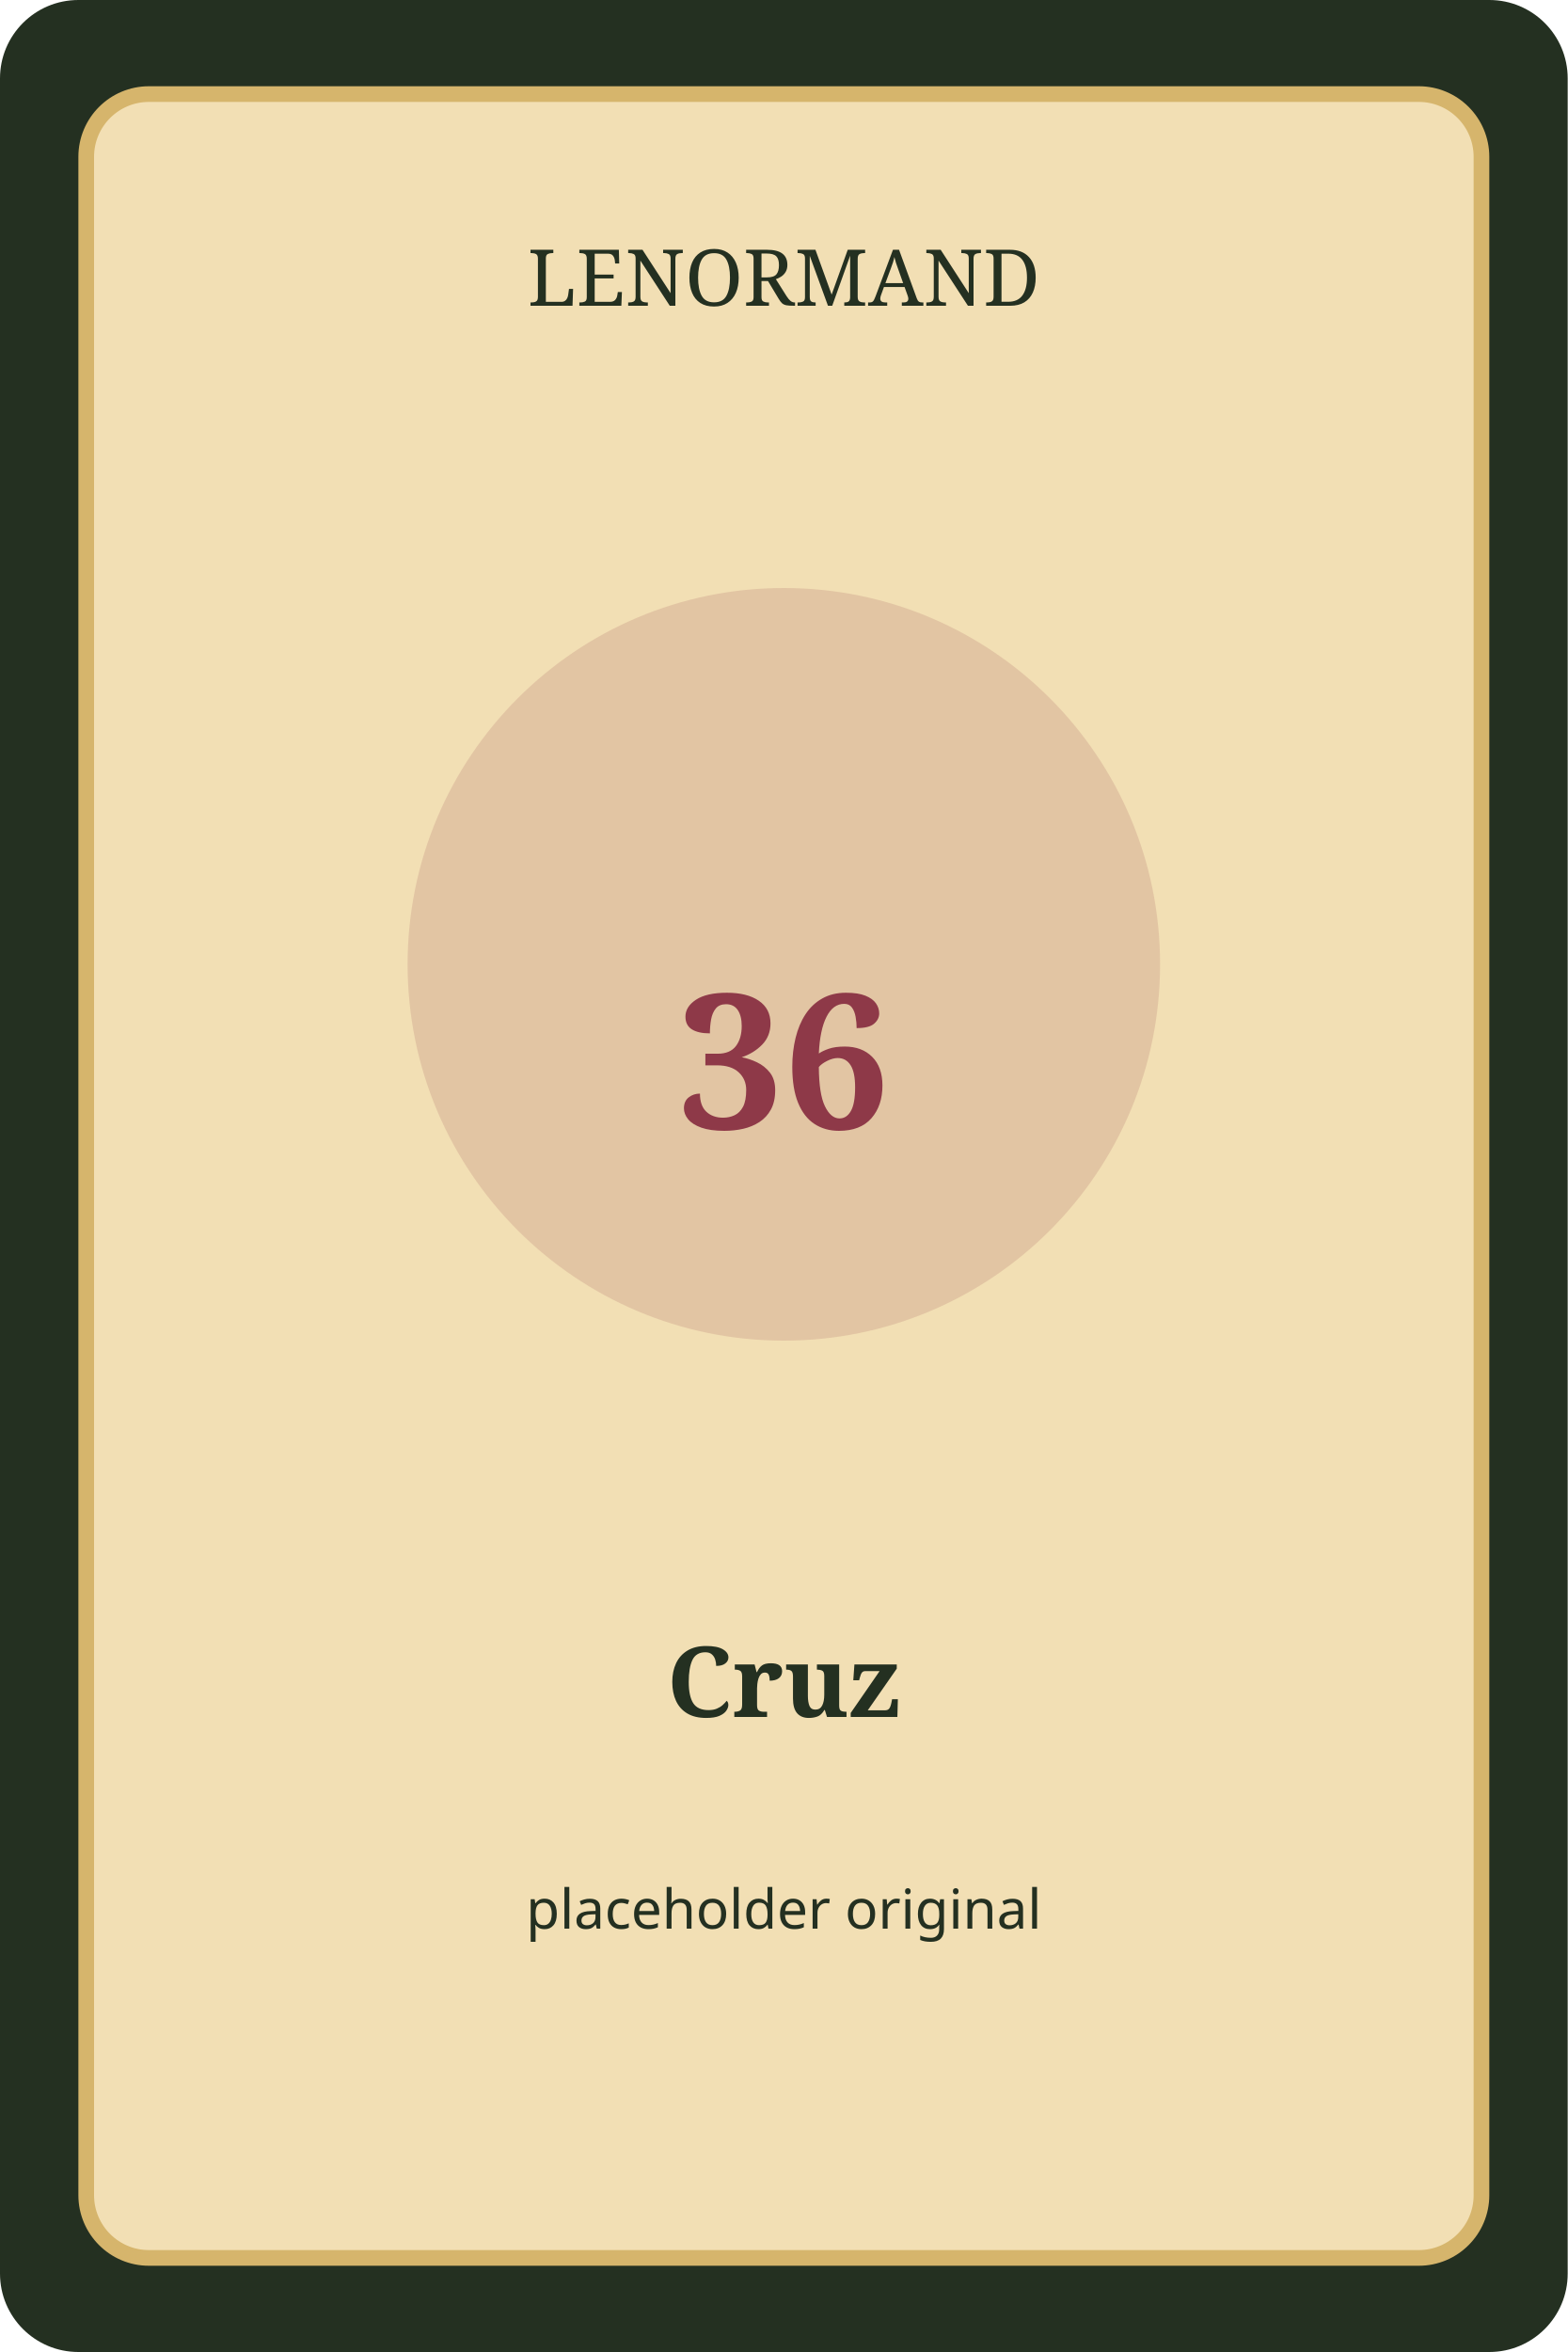
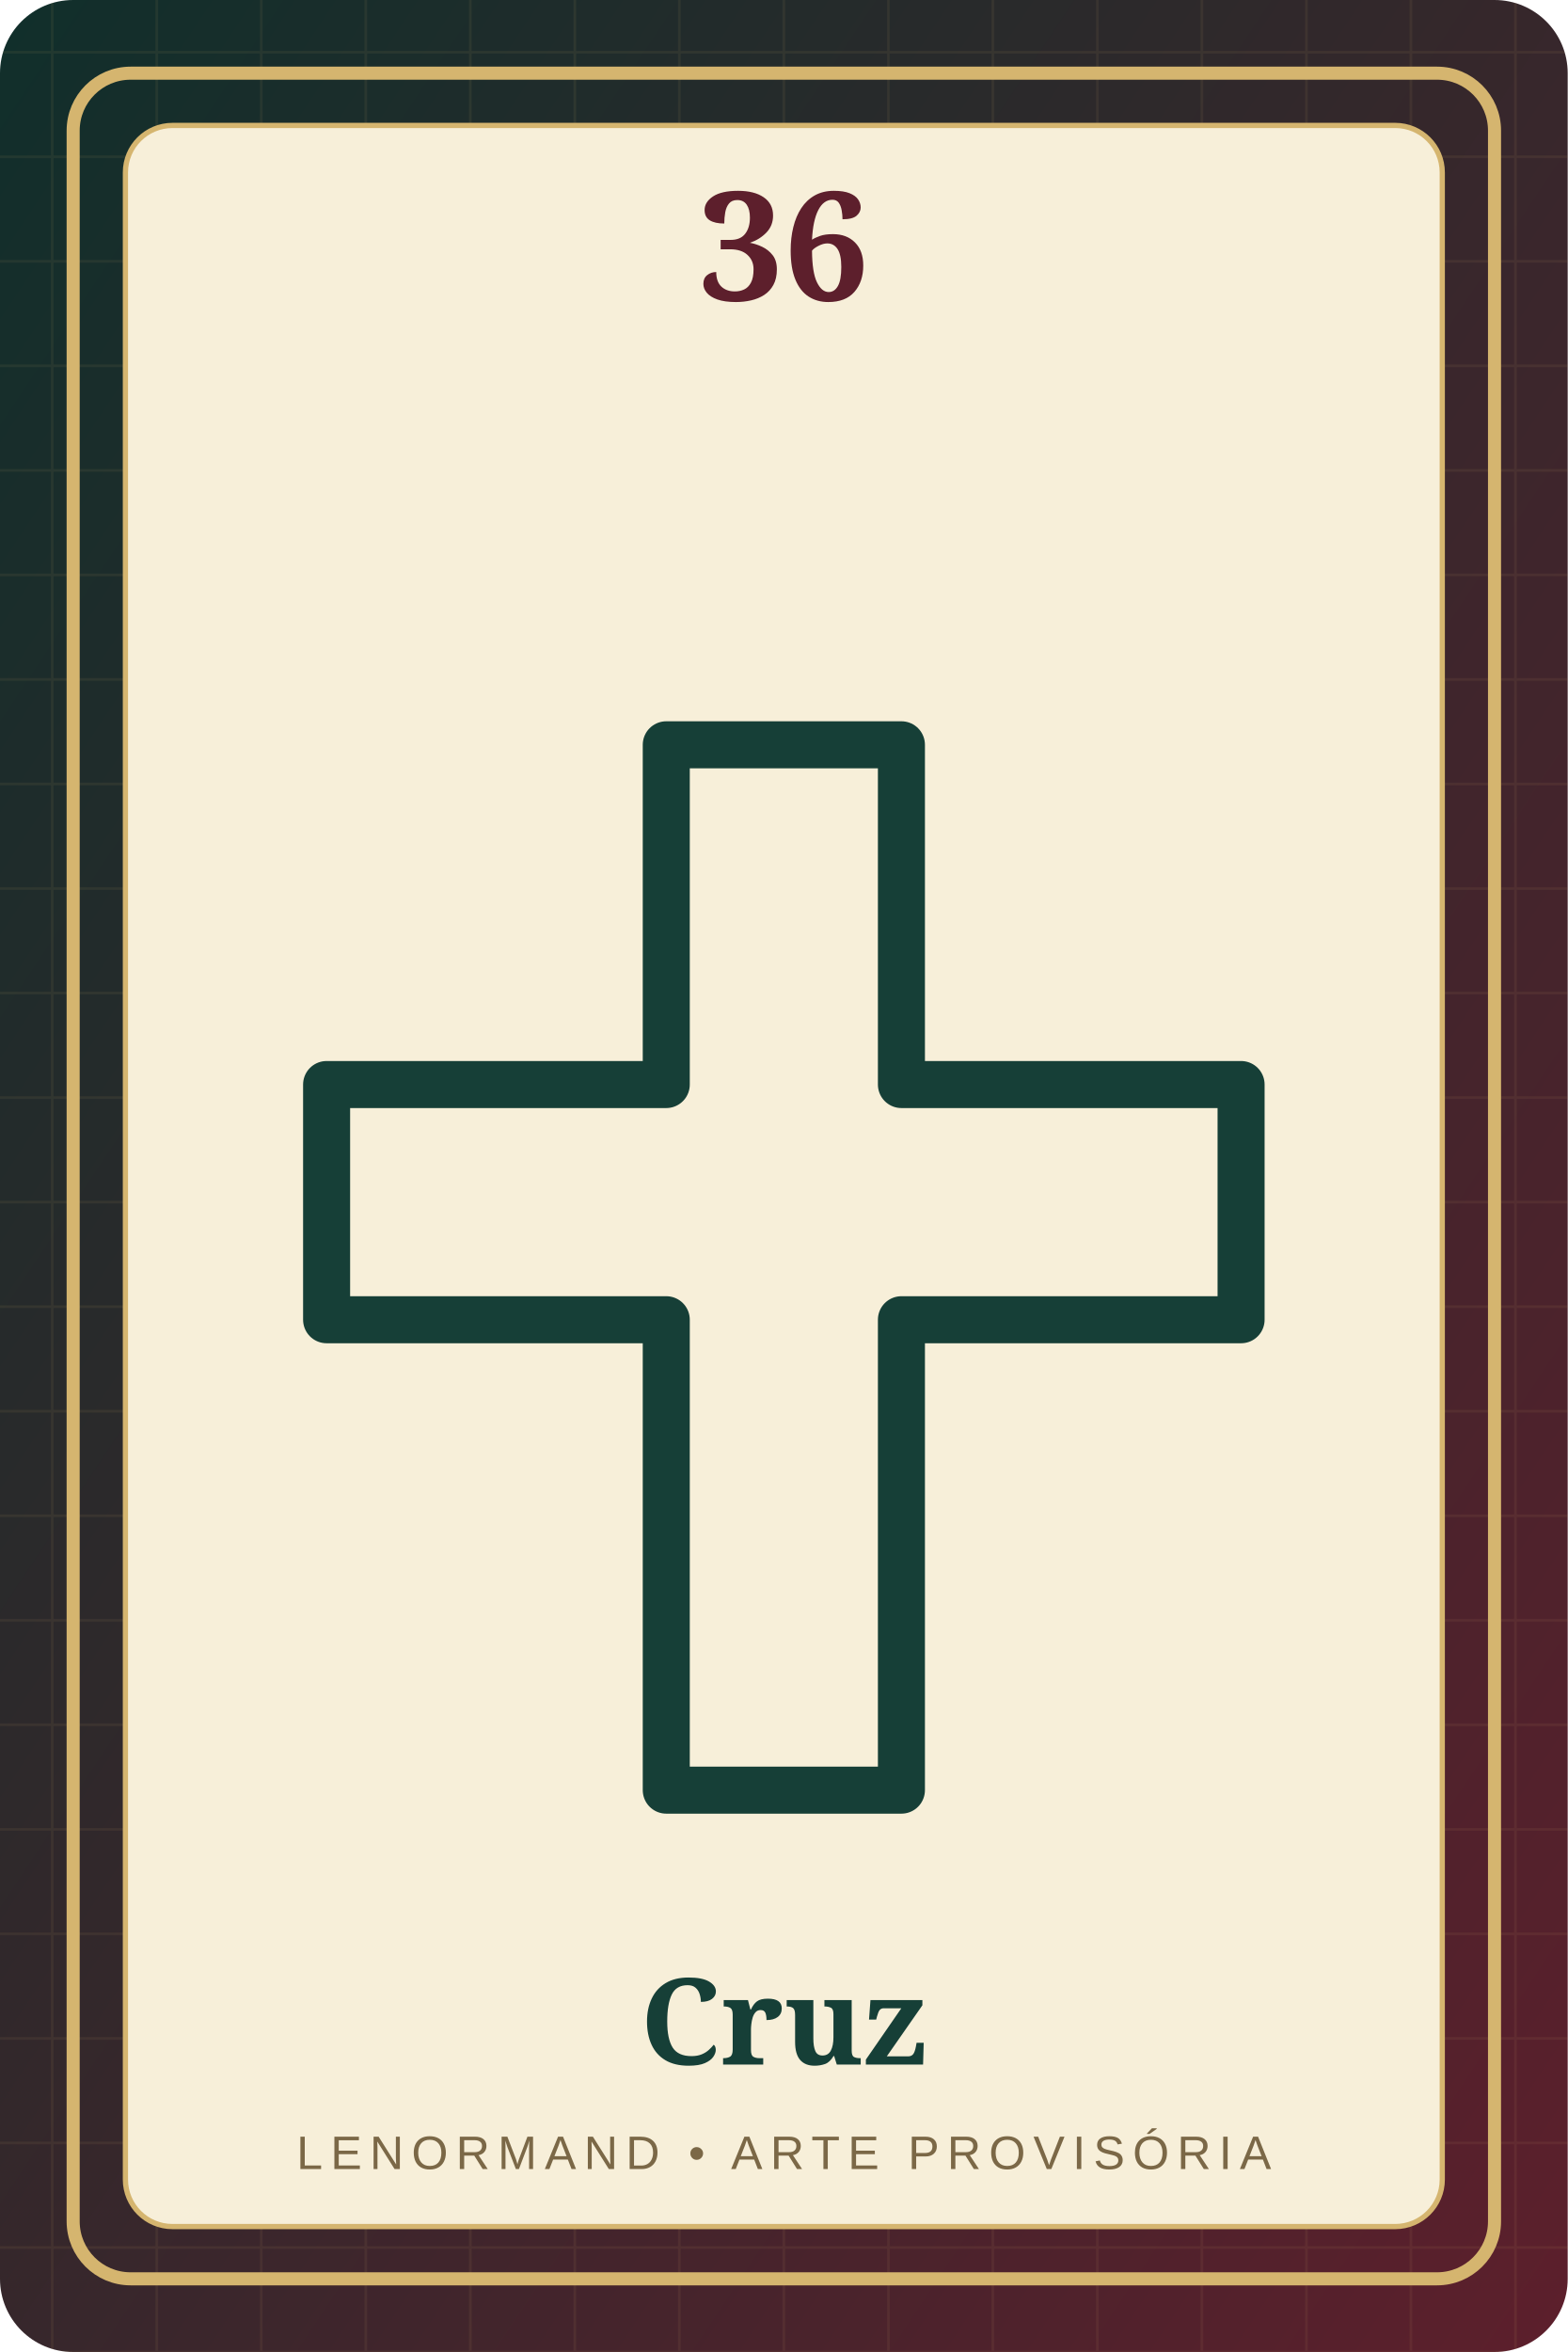
<svg xmlns="http://www.w3.org/2000/svg" width="600" height="900" viewBox="0 0 600 900" role="img" aria-labelledby="title desc">
-   <rect width="600" height="900" rx="30" fill="#243021" />
-   <rect x="33.0" y="36.0" width="534.0" height="828.0" rx="24" fill="#f2dfb4" stroke="#d6b56c" stroke-width="6" />
-   <circle cx="300.0" cy="369.0" r="144.0" fill="#8e3948" opacity=".16" />
-   <text x="300.0" y="117.0" text-anchor="middle" font-family="serif" font-size="30" fill="#243021">LENORMAND</text>
-   <text x="300.0" y="432.0" text-anchor="middle" font-family="serif" font-size="72" font-weight="700" fill="#8e3948">36</text>
-   <text x="300.0" y="657.0" text-anchor="middle" font-family="serif" font-size="37.5" font-weight="700" fill="#243021">Cruz</text>
-   <text x="300.0" y="738.0" text-anchor="middle" font-family="sans-serif" font-size="21.0" fill="#243021">placeholder original</text>
+   <defs>
+     <linearGradient id="bg" x1="0" y1="0" x2="1" y2="1">
+       <stop stop-color="#102f2b" />
+       <stop offset="1" stop-color="#5d1f2c" />
+     </linearGradient>
+     <pattern id="p" width="40" height="40" patternUnits="userSpaceOnUse">
+       <path d="M0 20h40M20 0v40" stroke="#d5b56f" stroke-opacity=".08" />
+     </pattern>
+   </defs>
+   <rect width="600" height="900" rx="28" fill="url(#bg)" />
+   <rect width="600" height="900" rx="28" fill="url(#p)" />
+   <rect x="28" y="28" width="544" height="844" rx="22" fill="none" stroke="#d5b56f" stroke-width="5" />
+   <rect x="48" y="48" width="504" height="804" rx="18" fill="#f7efd9" stroke="#d5b56f" stroke-width="2" />
+   <text x="300" y="115" text-anchor="middle" font-family="Georgia,serif" font-size="58" font-weight="700" fill="#5d1f2c">36</text>
+   <g fill="none" stroke="#163f37" stroke-width="18" stroke-linecap="round" stroke-linejoin="round">
+     <path d="M255 285h90v130h130v90H345v180h-90V505H125v-90h130z" />
+   </g>
+   <text x="300" y="790" text-anchor="middle" font-family="Georgia,serif" font-size="46" font-weight="700" fill="#163f37">Cruz</text>
+   <text x="300" y="830" text-anchor="middle" font-family="Arial,sans-serif" font-size="18" letter-spacing="3" fill="#7b6847">LENORMAND • ARTE PROVISÓRIA</text>
</svg>
